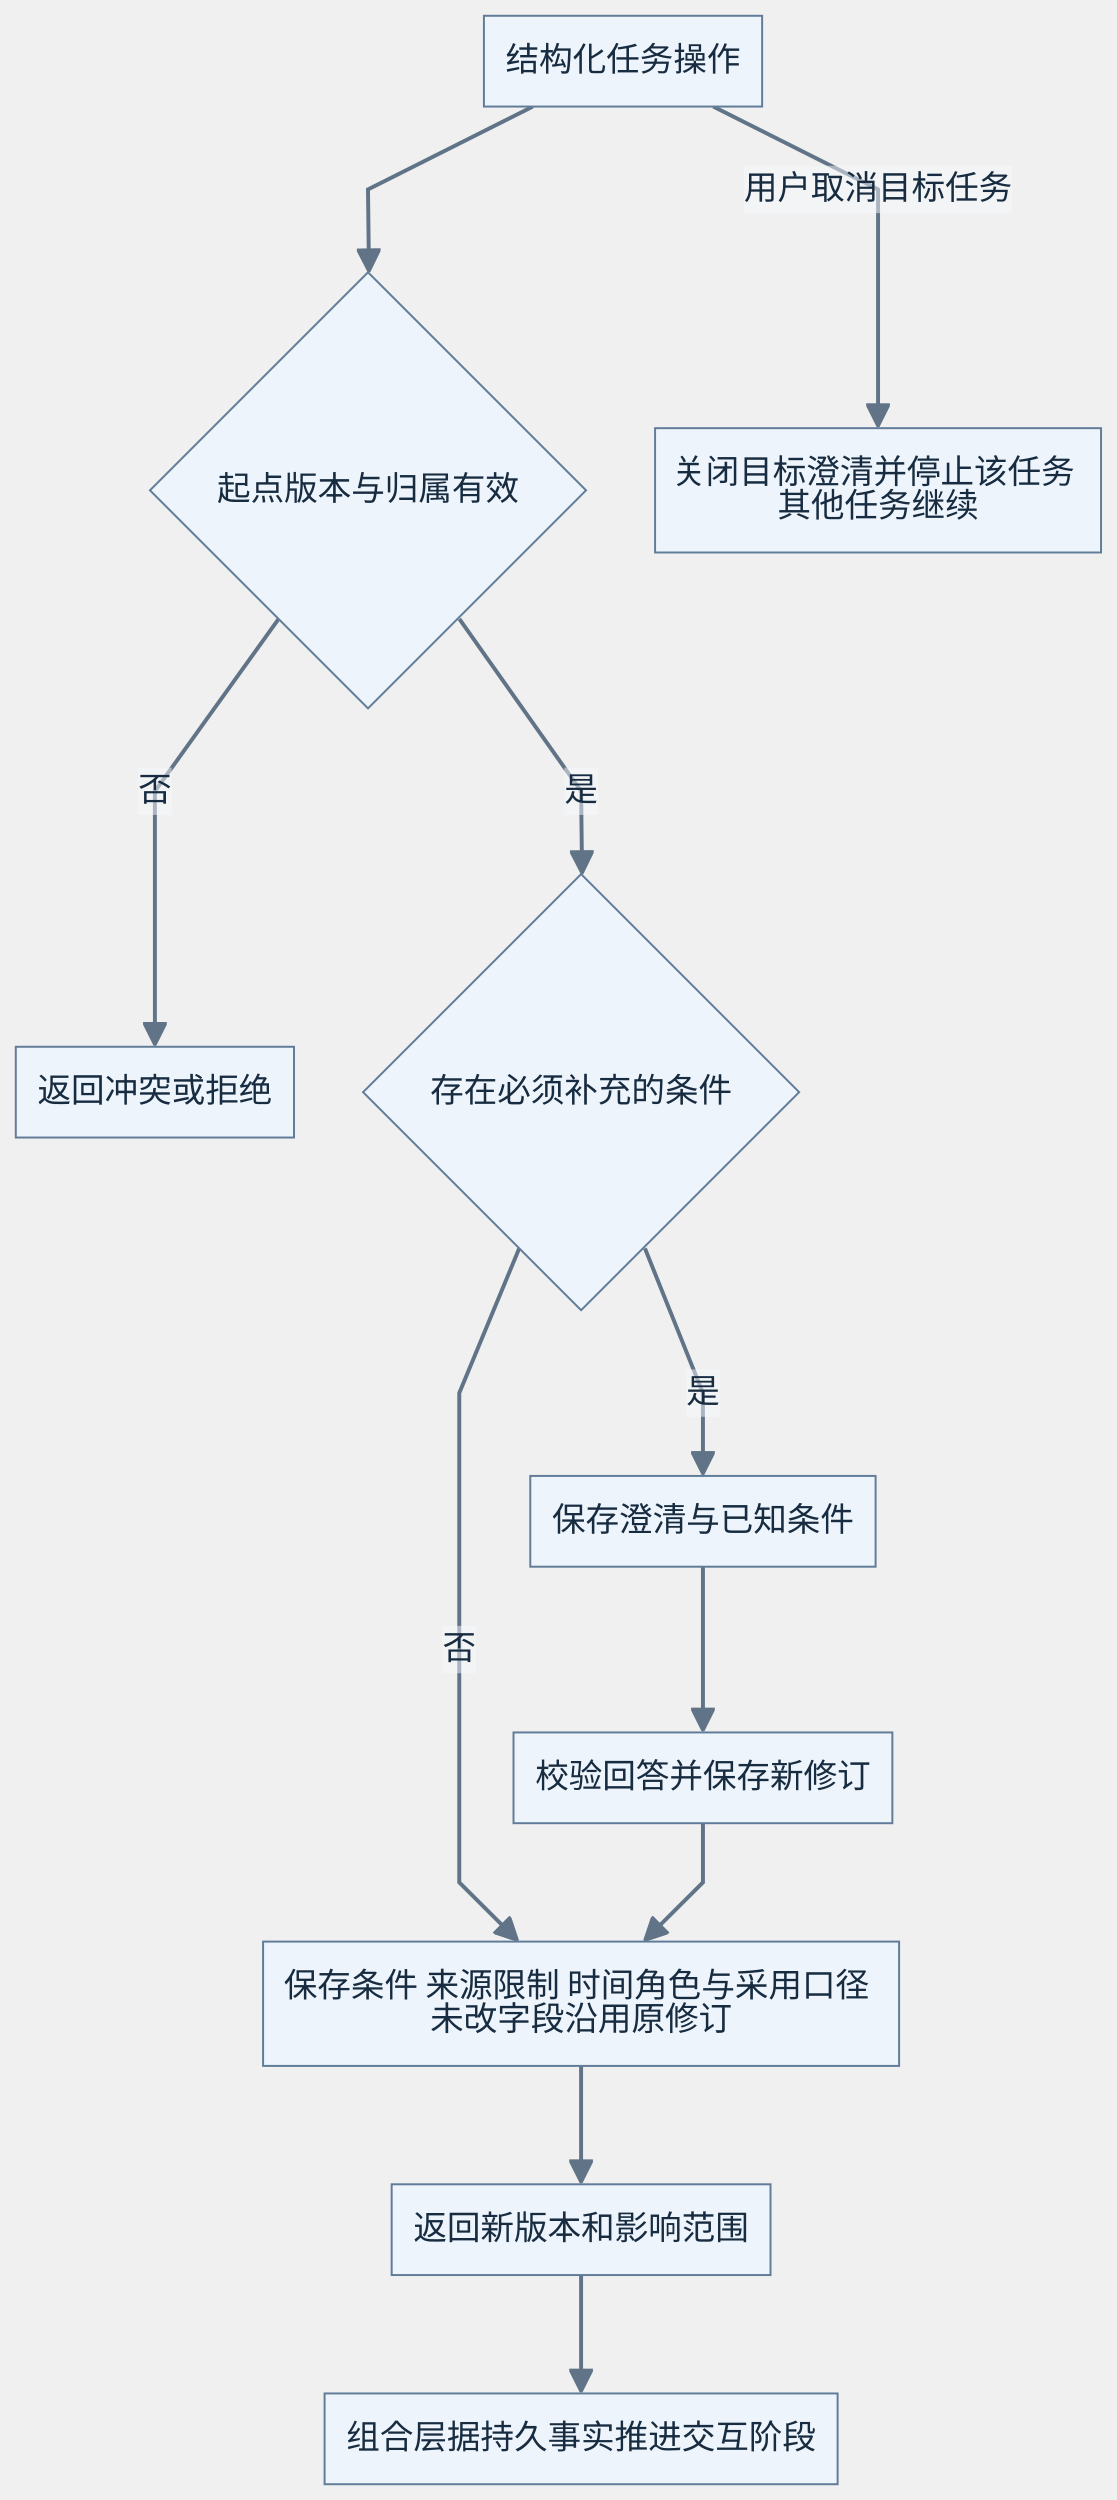
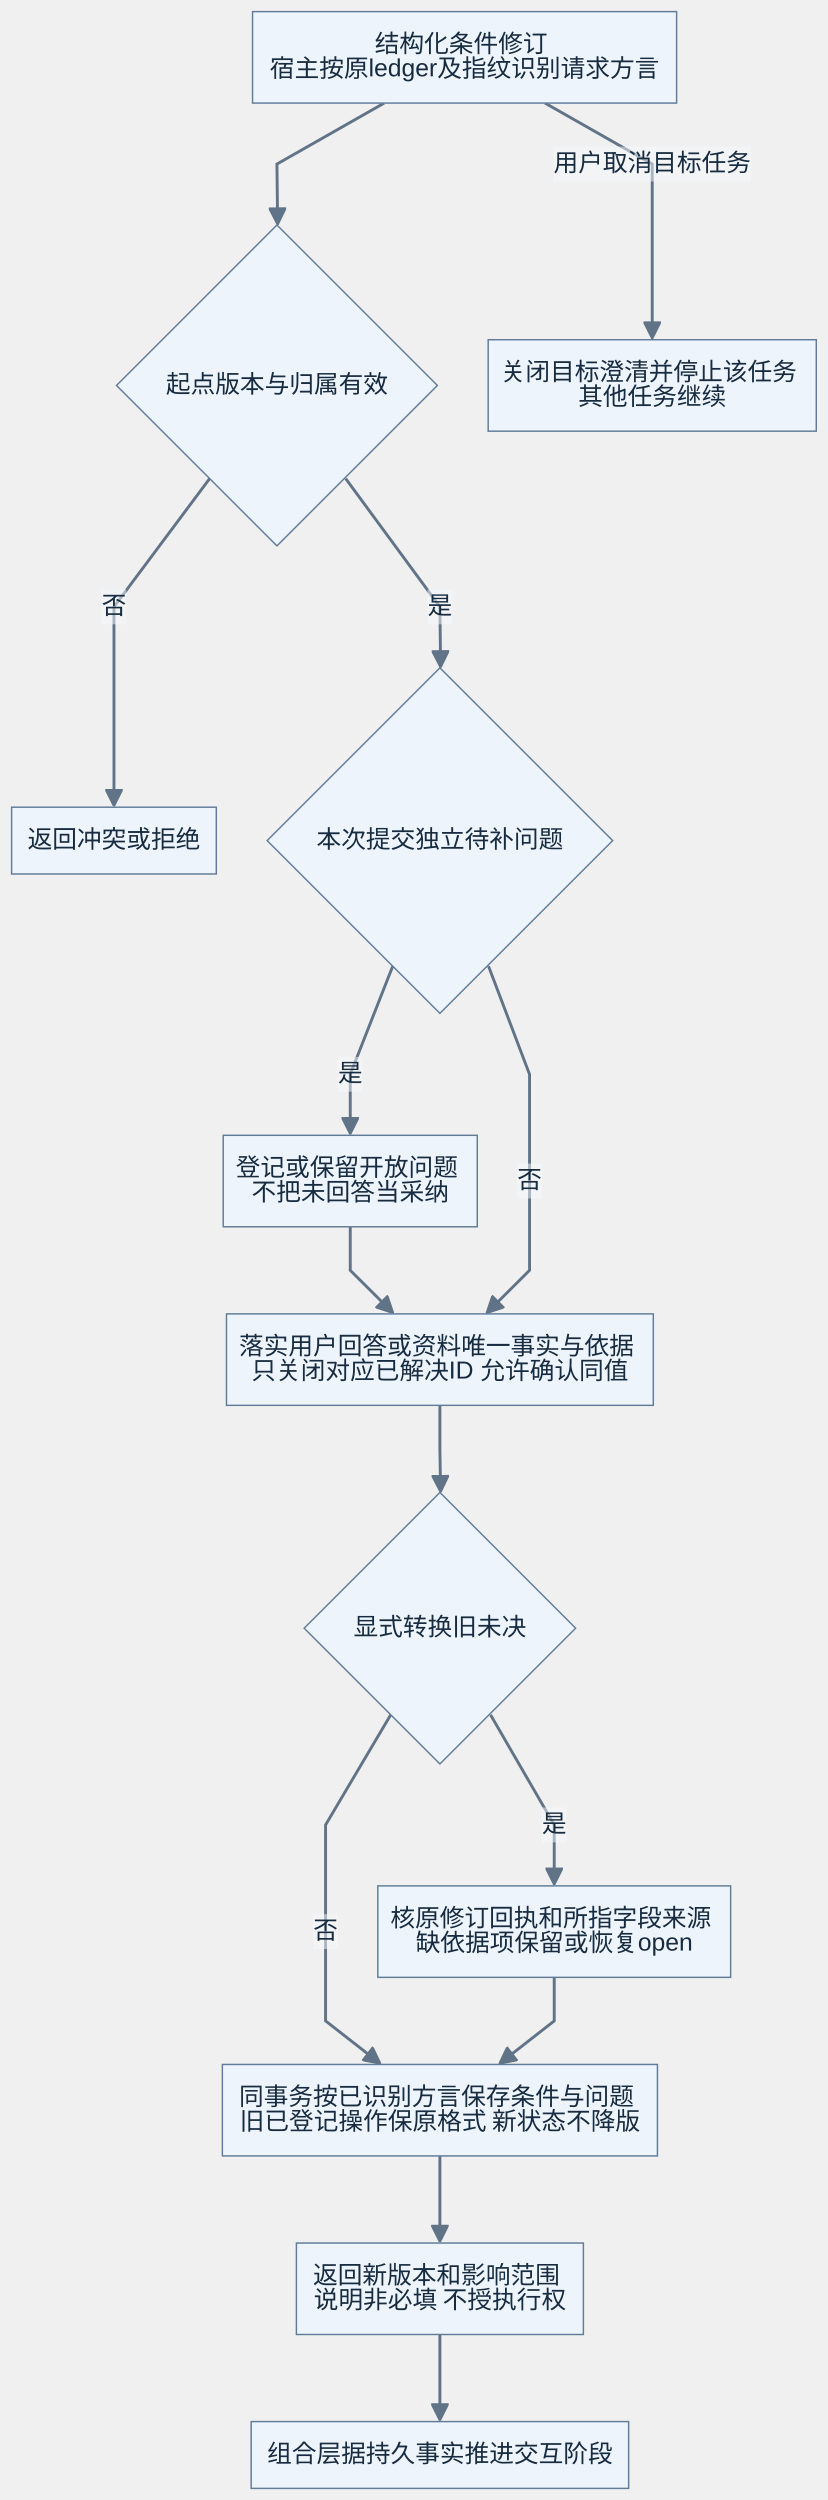
- <svg xmlns="http://www.w3.org/2000/svg" aria-roledescription="flowchart-v2" role="graphics-document document" viewBox="-8 -8 566 1267" height="1267" width="566" id="diagramF06">
+ <svg xmlns="http://www.w3.org/2000/svg" aria-roledescription="flowchart-v2" role="graphics-document document" viewBox="-8 -8 570.25 1722" height="1722" width="570.25" id="diagramF06">
  <style>#diagramF06{font-family:PingFang SC,Microsoft YaHei,Arial,sans-serif;font-size:17px;fill:#172c40;}#diagramF06 .error-icon{fill:#ffffff;}#diagramF06 .error-text{fill:#000000;stroke:#000000;}#diagramF06 .edge-thickness-normal{stroke-width:2px;}#diagramF06 .edge-thickness-thick{stroke-width:3.5px;}#diagramF06 .edge-pattern-solid{stroke-dasharray:0;}#diagramF06 .edge-pattern-dashed{stroke-dasharray:3;}#diagramF06 .edge-pattern-dotted{stroke-dasharray:2;}#diagramF06 .marker{fill:#617387;stroke:#617387;}#diagramF06 .marker.cross{stroke:#617387;}#diagramF06 svg{font-family:PingFang SC,Microsoft YaHei,Arial,sans-serif;font-size:17px;}#diagramF06 .label{font-family:PingFang SC,Microsoft YaHei,Arial,sans-serif;color:#172c40;}#diagramF06 .cluster-label text{fill:#000000;}#diagramF06 .cluster-label span,#diagramF06 p{color:#000000;}#diagramF06 .label text,#diagramF06 span,#diagramF06 p{fill:#172c40;color:#172c40;}#diagramF06 .node rect,#diagramF06 .node circle,#diagramF06 .node ellipse,#diagramF06 .node polygon,#diagramF06 .node path{fill:#eef4fb;stroke:#607c99;stroke-width:1px;}#diagramF06 .flowchart-label text{text-anchor:middle;}#diagramF06 .node .katex path{fill:#000;stroke:#000;stroke-width:1px;}#diagramF06 .node .label{text-align:center;}#diagramF06 .node.clickable{cursor:pointer;}#diagramF06 .arrowheadPath{fill:#0b0b0b;}#diagramF06 .edgePath .path{stroke:#617387;stroke-width:2.0px;}#diagramF06 .flowchart-link{stroke:#617387;fill:none;}#diagramF06 .edgeLabel{background-color:#f5f8fb;text-align:center;}#diagramF06 .edgeLabel rect{opacity:0.5;background-color:#f5f8fb;fill:#f5f8fb;}#diagramF06 .labelBkg{background-color:rgba(245, 248, 251, 0.5);}#diagramF06 .cluster rect{fill:#f7f9fc;stroke:#bccbd9;stroke-width:1px;}#diagramF06 .cluster text{fill:#000000;}#diagramF06 .cluster span,#diagramF06 p{color:#000000;}#diagramF06 div.mermaidTooltip{position:absolute;text-align:center;max-width:200px;padding:2px;font-family:PingFang SC,Microsoft YaHei,Arial,sans-serif;font-size:12px;background:#ffffff;border:1px solid hsl(0, 0%, 90%);border-radius:2px;pointer-events:none;z-index:100;}#diagramF06 .flowchartTitleText{text-anchor:middle;font-size:18px;fill:#172c40;}#diagramF06 :root{--mermaid-font-family:PingFang SC,Microsoft YaHei,Arial,sans-serif;}</style>
  <g>
    <marker orient="auto" markerHeight="12" markerWidth="12" markerUnits="userSpaceOnUse" refY="5" refX="6" viewBox="0 0 10 10" class="marker flowchart" id="diagramF06_flowchart-pointEnd">
      <path style="stroke-width: 1; stroke-dasharray: 1, 0;" class="arrowMarkerPath" d="M 0 0 L 10 5 L 0 10 z" />
    </marker>
    <marker orient="auto" markerHeight="12" markerWidth="12" markerUnits="userSpaceOnUse" refY="5" refX="4.5" viewBox="0 0 10 10" class="marker flowchart" id="diagramF06_flowchart-pointStart">
      <path style="stroke-width: 1; stroke-dasharray: 1, 0;" class="arrowMarkerPath" d="M 0 5 L 10 10 L 10 0 z" />
    </marker>
    <marker orient="auto" markerHeight="11" markerWidth="11" markerUnits="userSpaceOnUse" refY="5" refX="11" viewBox="0 0 10 10" class="marker flowchart" id="diagramF06_flowchart-circleEnd">
      <circle style="stroke-width: 1; stroke-dasharray: 1, 0;" class="arrowMarkerPath" r="5" cy="5" cx="5" />
    </marker>
    <marker orient="auto" markerHeight="11" markerWidth="11" markerUnits="userSpaceOnUse" refY="5" refX="-1" viewBox="0 0 10 10" class="marker flowchart" id="diagramF06_flowchart-circleStart">
      <circle style="stroke-width: 1; stroke-dasharray: 1, 0;" class="arrowMarkerPath" r="5" cy="5" cx="5" />
    </marker>
    <marker orient="auto" markerHeight="11" markerWidth="11" markerUnits="userSpaceOnUse" refY="5.2" refX="12" viewBox="0 0 11 11" class="marker cross flowchart" id="diagramF06_flowchart-crossEnd">
      <path style="stroke-width: 2; stroke-dasharray: 1, 0;" class="arrowMarkerPath" d="M 1,1 l 9,9 M 10,1 l -9,9" />
    </marker>
    <marker orient="auto" markerHeight="11" markerWidth="11" markerUnits="userSpaceOnUse" refY="5.2" refX="-1" viewBox="0 0 11 11" class="marker cross flowchart" id="diagramF06_flowchart-crossStart">
      <path style="stroke-width: 2; stroke-dasharray: 1, 0;" class="arrowMarkerPath" d="M 1,1 l 9,9 M 10,1 l -9,9" />
    </marker>
    <g class="root">
      <g class="clusters" />
      <g class="edgePaths">
-         <path marker-end="url(#diagramF06_flowchart-pointEnd)" style="fill:none;" class="edge-thickness-normal edge-pattern-solid flowchart-link LS-A LE-B" id="L-A-B-0" d="M262.015,46L178.5,88L178.938,125.2" />
-         <path marker-end="url(#diagramF06_flowchart-pointEnd)" style="fill:none;" class="edge-thickness-normal edge-pattern-solid flowchart-link LS-A LE-XCancel" id="L-A-XCancel-0" d="M353.485,46L437,88L437,203.7" />
-         <path marker-end="url(#diagramF06_flowchart-pointEnd)" style="fill:none;" class="edge-thickness-normal edge-pattern-solid flowchart-link LS-B LE-X" id="L-B-X-0" d="M133.188,305.688L70.5,393L70.5,517.2" />
-         <path marker-end="url(#diagramF06_flowchart-pointEnd)" style="fill:none;" class="edge-thickness-normal edge-pattern-solid flowchart-link LS-B LE-C" id="L-B-C-0" d="M224.812,305.688L286.5,393L286.938,430.2" />
-         <path marker-end="url(#diagramF06_flowchart-pointEnd)" style="fill:none;" class="edge-thickness-normal edge-pattern-solid flowchart-link LS-C LE-D" id="L-C-D-0" d="M318.848,624.652L348.25,698L348.25,734.7" />
-         <path marker-end="url(#diagramF06_flowchart-pointEnd)" style="fill:none;" class="edge-thickness-normal edge-pattern-solid flowchart-link LS-D LE-E" id="L-D-E-0" d="M348.25,786L348.25,828L348.25,864.7" />
-         <path marker-end="url(#diagramF06_flowchart-pointEnd)" style="fill:none;" class="edge-thickness-normal edge-pattern-solid flowchart-link LS-C LE-F" id="L-C-F-0" d="M255.152,624.652L224.75,698L224.75,763L224.75,828L224.75,893L224.75,946L251.117,972.26" />
-         <path marker-end="url(#diagramF06_flowchart-pointEnd)" style="fill:none;" class="edge-thickness-normal edge-pattern-solid flowchart-link LS-E LE-F" id="L-E-F-0" d="M348.25,916L348.25,946L321.883,972.26" />
-         <path marker-end="url(#diagramF06_flowchart-pointEnd)" style="fill:none;" class="edge-thickness-normal edge-pattern-solid flowchart-link LS-F LE-G" id="L-F-G-0" d="M286.5,1039L286.5,1069L286.5,1093.7" />
-         <path marker-end="url(#diagramF06_flowchart-pointEnd)" style="fill:none;" class="edge-thickness-normal edge-pattern-solid flowchart-link LS-G LE-H" id="L-G-H-0" d="M286.5,1145L286.5,1175L286.5,1199.7" />
+         <path marker-end="url(#diagramF06_flowchart-pointEnd)" style="fill:none;" class="edge-thickness-normal edge-pattern-solid flowchart-link LS-A LE-B" id="L-A-B-0" d="M256.607,63L182.75,105L183.188,142.2" />
+         <path marker-end="url(#diagramF06_flowchart-pointEnd)" style="fill:none;" class="edge-thickness-normal edge-pattern-solid flowchart-link LS-A LE-XCancel" id="L-A-XCancel-0" d="M367.393,63L441.25,105L441.25,220.7" />
+         <path marker-end="url(#diagramF06_flowchart-pointEnd)" style="fill:none;" class="edge-thickness-normal edge-pattern-solid flowchart-link LS-B LE-X" id="L-B-X-0" d="M136.4,321.65L70.5,410L70.5,542.7" />
+         <path marker-end="url(#diagramF06_flowchart-pointEnd)" style="fill:none;" class="edge-thickness-normal edge-pattern-solid flowchart-link LS-B LE-C" id="L-B-C-0" d="M230.1,321.65L295,410L295.438,447.2" />
+         <path marker-end="url(#diagramF06_flowchart-pointEnd)" style="fill:none;" class="edge-thickness-normal edge-pattern-solid flowchart-link LS-C LE-D" id="L-C-D-0" d="M262.511,657.511L233.25,732L233.25,768.7" />
+         <path marker-end="url(#diagramF06_flowchart-pointEnd)" style="fill:none;" class="edge-thickness-normal edge-pattern-solid flowchart-link LS-D LE-E" id="L-D-E-0" d="M233.25,837L233.25,867L259.617,893.26" />
+         <path marker-end="url(#diagramF06_flowchart-pointEnd)" style="fill:none;" class="edge-thickness-normal edge-pattern-solid flowchart-link LS-C LE-E" id="L-C-E-0" d="M328.489,657.511L356.75,732L356.75,805.5L356.75,867L330.383,893.26" />
+         <path marker-end="url(#diagramF06_flowchart-pointEnd)" style="fill:none;" class="edge-thickness-normal edge-pattern-solid flowchart-link LS-E LE-Legacy" id="L-E-Legacy-0" d="M295,960L295,990L295.413,1015.201" />
+         <path marker-end="url(#diagramF06_flowchart-pointEnd)" style="fill:none;" class="edge-thickness-normal edge-pattern-solid flowchart-link LS-Legacy LE-Proof" id="L-Legacy-Proof-0" d="M329.867,1173.133L373.75,1249L373.75,1285.7" />
+         <path marker-end="url(#diagramF06_flowchart-pointEnd)" style="fill:none;" class="edge-thickness-normal edge-pattern-solid flowchart-link LS-Legacy LE-F" id="L-Legacy-F-0" d="M261.133,1173.133L216.25,1249L216.25,1322.5L216.25,1384L250.488,1410.738" />
+         <path marker-end="url(#diagramF06_flowchart-pointEnd)" style="fill:none;" class="edge-thickness-normal edge-pattern-solid flowchart-link LS-Proof LE-F" id="L-Proof-F-0" d="M373.75,1354L373.75,1384L339.512,1410.738" />
+         <path marker-end="url(#diagramF06_flowchart-pointEnd)" style="fill:none;" class="edge-thickness-normal edge-pattern-solid flowchart-link LS-F LE-G" id="L-F-G-0" d="M295,1477L295,1507L295,1531.7" />
+         <path marker-end="url(#diagramF06_flowchart-pointEnd)" style="fill:none;" class="edge-thickness-normal edge-pattern-solid flowchart-link LS-G LE-H" id="L-G-H-0" d="M295,1600L295,1630L295,1654.7" />
      </g>
      <g class="edgeLabels">
        <g class="edgeLabel">
          <g transform="translate(0, 0)" class="label">
            <rect height="0" width="0" ry="0" rx="0" />
            <text style="">
              <tspan class="row" x="0" dy="1em" xml:space="preserve" />
            </text>
          </g>
        </g>
-         <g transform="translate(437, 88)" class="edgeLabel">
+         <g transform="translate(441.25, 105)" class="edgeLabel">
          <g transform="translate(-68, -12)" class="label">
            <rect height="24" width="136" ry="0" rx="0" />
            <text style="">
              <tspan class="row" x="0" dy="1em" xml:space="preserve">用户取消目标任务</tspan>
            </text>
          </g>
        </g>
-         <g transform="translate(70.5, 393)" class="edgeLabel">
+         <g transform="translate(70.5, 410)" class="edgeLabel">
          <g transform="translate(-8.5, -12)" class="label">
            <rect height="24" width="17" ry="0" rx="0" />
            <text style="">
              <tspan class="row" x="0" dy="1em" xml:space="preserve">否</tspan>
            </text>
          </g>
        </g>
-         <g transform="translate(286.5, 393)" class="edgeLabel">
+         <g transform="translate(295, 410)" class="edgeLabel">
          <g transform="translate(-8.5, -12)" class="label">
            <rect height="24" width="17" ry="0" rx="0" />
            <text style="">
              <tspan class="row" x="0" dy="1em" xml:space="preserve">是</tspan>
            </text>
          </g>
        </g>
-         <g transform="translate(348.25, 698)" class="edgeLabel">
+         <g transform="translate(233.25, 732)" class="edgeLabel">
          <g transform="translate(-8.5, -12)" class="label">
            <rect height="24" width="17" ry="0" rx="0" />
            <text style="">
              <tspan class="row" x="0" dy="1em" xml:space="preserve">是</tspan>
            </text>
          </g>
        </g>
        <g class="edgeLabel">
          <g transform="translate(0, 0)" class="label">
            <rect height="0" width="0" ry="0" rx="0" />
            <text style="">
              <tspan class="row" x="0" dy="1em" xml:space="preserve" />
            </text>
          </g>
        </g>
-         <g transform="translate(224.75, 828)" class="edgeLabel">
+         <g transform="translate(356.75, 805.5)" class="edgeLabel">
+           <g transform="translate(-8.5, -12)" class="label">
+             <rect height="24" width="17" ry="0" rx="0" />
+             <text style="">
+               <tspan class="row" x="0" dy="1em" xml:space="preserve">否</tspan>
+             </text>
+           </g>
+         </g>
+         <g class="edgeLabel">
+           <g transform="translate(0, 0)" class="label">
+             <rect height="0" width="0" ry="0" rx="0" />
+             <text style="">
+               <tspan class="row" x="0" dy="1em" xml:space="preserve" />
+             </text>
+           </g>
+         </g>
+         <g transform="translate(373.75, 1249)" class="edgeLabel">
+           <g transform="translate(-8.5, -12)" class="label">
+             <rect height="24" width="17" ry="0" rx="0" />
+             <text style="">
+               <tspan class="row" x="0" dy="1em" xml:space="preserve">是</tspan>
+             </text>
+           </g>
+         </g>
+         <g transform="translate(216.25, 1322.5)" class="edgeLabel">
          <g transform="translate(-8.5, -12)" class="label">
            <rect height="24" width="17" ry="0" rx="0" />
            <text style="">
              <tspan class="row" x="0" dy="1em" xml:space="preserve">否</tspan>
            </text>
          </g>
        </g>
        <g class="edgeLabel">
          <g transform="translate(0, 0)" class="label">
            <rect height="0" width="0" ry="0" rx="0" />
            <text style="">
              <tspan class="row" x="0" dy="1em" xml:space="preserve" />
            </text>
          </g>
        </g>
        <g class="edgeLabel">
          <g transform="translate(0, 0)" class="label">
            <rect height="0" width="0" ry="0" rx="0" />
            <text style="">
              <tspan class="row" x="0" dy="1em" xml:space="preserve" />
            </text>
          </g>
        </g>
        <g class="edgeLabel">
          <g transform="translate(0, 0)" class="label">
            <rect height="0" width="0" ry="0" rx="0" />
            <text style="">
              <tspan class="row" x="0" dy="1em" xml:space="preserve" />
            </text>
          </g>
        </g>
      </g>
      <g class="nodes">
-         <g transform="translate(307.75, 23)" data-id="A" data-node="true" id="flowchart-A-293" class="node default default flowchart-label">
-           <rect height="46" width="141" y="-23" x="-70.5" ry="0" rx="0" style="" class="basic label-container" />
-           <g transform="translate(0, -12)" style="" class="label">
-             <rect />
-             <text style="">
-               <tspan class="row" x="0" dy="1em" xml:space="preserve">结构化任务操作</tspan>
-             </text>
-           </g>
-         </g>
-         <g transform="translate(178.5, 240.5)" data-id="B" data-node="true" id="flowchart-B-294" class="node default default flowchart-label">
+         <g transform="translate(312, 31.5)" data-id="A" data-node="true" id="flowchart-A-99" class="node default default flowchart-label">
+           <rect height="63" width="292.094" y="-31.5" x="-146.047" ry="0" rx="0" style="" class="basic label-container" />
+           <g transform="translate(0, -20.5)" style="" class="label">
+             <rect />
+             <text style="">
+               <tspan class="row" x="0" dy="1em" xml:space="preserve">结构化条件修订</tspan>
+               <tspan class="row" x="0" dy="1em" xml:space="preserve">宿主按原ledger及指纹识别请求方言</tspan>
+             </text>
+           </g>
+         </g>
+         <g transform="translate(182.75, 257.5)" data-id="B" data-node="true" id="flowchart-B-100" class="node default default flowchart-label">
          <polygon style="" transform="translate(-110.5,110.5)" class="label-container" points="110.5,0 221,-110.5 110.5,-221 0,-110.5" />
          <g transform="translate(0, -12)" style="" class="label">
            <rect />
            <text style="">
              <tspan class="row" x="0" dy="1em" xml:space="preserve">起点版本与归属有效</tspan>
            </text>
          </g>
        </g>
-         <g transform="translate(437, 240.5)" data-id="XCancel" data-node="true" id="flowchart-XCancel-296" class="node default default flowchart-label">
+         <g transform="translate(441.25, 257.5)" data-id="XCancel" data-node="true" id="flowchart-XCancel-102" class="node default default flowchart-label">
          <rect height="63" width="226" y="-31.5" x="-113" ry="0" rx="0" style="" class="basic label-container" />
          <g transform="translate(0, -20.5)" style="" class="label">
            <rect />
            <text style="">
              <tspan class="row" x="0" dy="1em" xml:space="preserve">关闭目标澄清并停止该任务</tspan>
              <tspan class="row" x="0" dy="1em" xml:space="preserve">其他任务继续</tspan>
            </text>
          </g>
        </g>
-         <g transform="translate(70.5, 545.5)" data-id="X" data-node="true" id="flowchart-X-298" class="node default default flowchart-label">
+         <g transform="translate(70.5, 571)" data-id="X" data-node="true" id="flowchart-X-104" class="node default default flowchart-label">
          <rect height="46" width="141" y="-23" x="-70.5" ry="0" rx="0" style="" class="basic label-container" />
          <g transform="translate(0, -12)" style="" class="label">
            <rect />
            <text style="">
              <tspan class="row" x="0" dy="1em" xml:space="preserve">返回冲突或拒绝</tspan>
            </text>
          </g>
        </g>
-         <g transform="translate(286.5, 545.5)" data-id="C" data-node="true" id="flowchart-C-300" class="node default default flowchart-label">
-           <polygon style="" transform="translate(-110.5,110.5)" class="label-container" points="110.5,0 221,-110.5 110.5,-221 0,-110.5" />
-           <g transform="translate(0, -12)" style="" class="label">
-             <rect />
-             <text style="">
-               <tspan class="row" x="0" dy="1em" xml:space="preserve">存在必须补充的条件</tspan>
-             </text>
-           </g>
-         </g>
-         <g transform="translate(348.25, 763)" data-id="D" data-node="true" id="flowchart-D-302" class="node default default flowchart-label">
-           <rect height="46" width="175" y="-23" x="-87.5" ry="0" rx="0" style="" class="basic label-container" />
-           <g transform="translate(0, -12)" style="" class="label">
-             <rect />
-             <text style="">
-               <tspan class="row" x="0" dy="1em" xml:space="preserve">保存澄清与已知条件</tspan>
-             </text>
-           </g>
-         </g>
-         <g transform="translate(348.25, 893)" data-id="E" data-node="true" id="flowchart-E-304" class="node default default flowchart-label">
-           <rect height="46" width="192" y="-23" x="-96" ry="0" rx="0" style="" class="basic label-container" />
-           <g transform="translate(0, -12)" style="" class="label">
-             <rect />
-             <text style="">
-               <tspan class="row" x="0" dy="1em" xml:space="preserve">校验回答并保存新修订</tspan>
-             </text>
-           </g>
-         </g>
-         <g transform="translate(286.5, 1007.5)" data-id="F" data-node="true" id="flowchart-F-306" class="node default default flowchart-label">
-           <rect height="63" width="322.328" y="-31.5" x="-161.164" ry="0" rx="0" style="" class="basic label-container" />
-           <g transform="translate(0, -20.5)" style="" class="label">
-             <rect />
-             <text style="">
-               <tspan class="row" x="0" dy="1em" xml:space="preserve">保存条件 来源限制 时间角色与采用口径</tspan>
-               <tspan class="row" x="0" dy="1em" xml:space="preserve">未改字段沿用原修订</tspan>
-             </text>
-           </g>
-         </g>
-         <g transform="translate(286.5, 1122)" data-id="G" data-node="true" id="flowchart-G-310" class="node default default flowchart-label">
-           <rect height="46" width="192" y="-23" x="-96" ry="0" rx="0" style="" class="basic label-container" />
-           <g transform="translate(0, -12)" style="" class="label">
+         <g transform="translate(295, 571)" data-id="C" data-node="true" id="flowchart-C-106" class="node default default flowchart-label">
+           <polygon style="" transform="translate(-119,119)" class="label-container" points="119,0 238,-119 119,-238 0,-119" />
+           <g transform="translate(0, -12)" style="" class="label">
+             <rect />
+             <text style="">
+               <tspan class="row" x="0" dy="1em" xml:space="preserve">本次提交独立待补问题</tspan>
+             </text>
+           </g>
+         </g>
+         <g transform="translate(233.25, 805.5)" data-id="D" data-node="true" id="flowchart-D-108" class="node default default flowchart-label">
+           <rect height="63" width="175" y="-31.5" x="-87.5" ry="0" rx="0" style="" class="basic label-container" />
+           <g transform="translate(0, -20.5)" style="" class="label">
+             <rect />
+             <text style="">
+               <tspan class="row" x="0" dy="1em" xml:space="preserve">登记或保留开放问题</tspan>
+               <tspan class="row" x="0" dy="1em" xml:space="preserve">不把未回答当采纳</tspan>
+             </text>
+           </g>
+         </g>
+         <g transform="translate(295, 928.5)" data-id="E" data-node="true" id="flowchart-E-110" class="node default default flowchart-label">
+           <rect height="63" width="294" y="-31.5" x="-147" ry="0" rx="0" style="" class="basic label-container" />
+           <g transform="translate(0, -20.5)" style="" class="label">
+             <rect />
+             <text style="">
+               <tspan class="row" x="0" dy="1em" xml:space="preserve">落实用户回答或资料唯一事实与依据</tspan>
+               <tspan class="row" x="0" dy="1em" xml:space="preserve">只关闭对应已解决ID 允许确认同值</tspan>
+             </text>
+           </g>
+         </g>
+         <g transform="translate(295, 1113.5)" data-id="Legacy" data-node="true" id="flowchart-Legacy-114" class="node default default flowchart-label">
+           <polygon style="" transform="translate(-93.5,93.5)" class="label-container" points="93.5,0 187,-93.5 93.5,-187 0,-93.5" />
+           <g transform="translate(0, -12)" style="" class="label">
+             <rect />
+             <text style="">
+               <tspan class="row" x="0" dy="1em" xml:space="preserve">显式转换旧未决</tspan>
+             </text>
+           </g>
+         </g>
+         <g transform="translate(373.75, 1322.5)" data-id="Proof" data-node="true" id="flowchart-Proof-116" class="node default default flowchart-label">
+           <rect height="63" width="243" y="-31.5" x="-121.5" ry="0" rx="0" style="" class="basic label-container" />
+           <g transform="translate(0, -20.5)" style="" class="label">
+             <rect />
+             <text style="">
+               <tspan class="row" x="0" dy="1em" xml:space="preserve">核原修订回执和所指字段来源</tspan>
+               <tspan class="row" x="0" dy="1em" xml:space="preserve">缺依据项保留或恢复open</tspan>
+             </text>
+           </g>
+         </g>
+         <g transform="translate(295, 1445.5)" data-id="F" data-node="true" id="flowchart-F-118" class="node default default flowchart-label">
+           <rect height="63" width="299.672" y="-31.5" x="-149.836" ry="0" rx="0" style="" class="basic label-container" />
+           <g transform="translate(0, -20.5)" style="" class="label">
+             <rect />
+             <text style="">
+               <tspan class="row" x="0" dy="1em" xml:space="preserve">同事务按已识别方言保存条件与问题</tspan>
+               <tspan class="row" x="0" dy="1em" xml:space="preserve">旧已登记操作保原格式 新状态不降版</tspan>
+             </text>
+           </g>
+         </g>
+         <g transform="translate(295, 1568.5)" data-id="G" data-node="true" id="flowchart-G-122" class="node default default flowchart-label">
+           <rect height="63" width="197.672" y="-31.5" x="-98.836" ry="0" rx="0" style="" class="basic label-container" />
+           <g transform="translate(0, -20.5)" style="" class="label">
            <rect />
            <text style="">
              <tspan class="row" x="0" dy="1em" xml:space="preserve">返回新版本和影响范围</tspan>
-             </text>
-           </g>
-         </g>
-         <g transform="translate(286.5, 1228)" data-id="H" data-node="true" id="flowchart-H-312" class="node default default flowchart-label">
+               <tspan class="row" x="0" dy="1em" xml:space="preserve">说明非必填 不授执行权</tspan>
+             </text>
+           </g>
+         </g>
+         <g transform="translate(295, 1683)" data-id="H" data-node="true" id="flowchart-H-124" class="node default default flowchart-label">
          <rect height="46" width="260" y="-23" x="-130" ry="0" rx="0" style="" class="basic label-container" />
          <g transform="translate(0, -12)" style="" class="label">
            <rect />
            <text style="">
              <tspan class="row" x="0" dy="1em" xml:space="preserve">组合层据持久事实推进交互阶段</tspan>
            </text>
          </g>
        </g>
      </g>
    </g>
  </g>
</svg>
